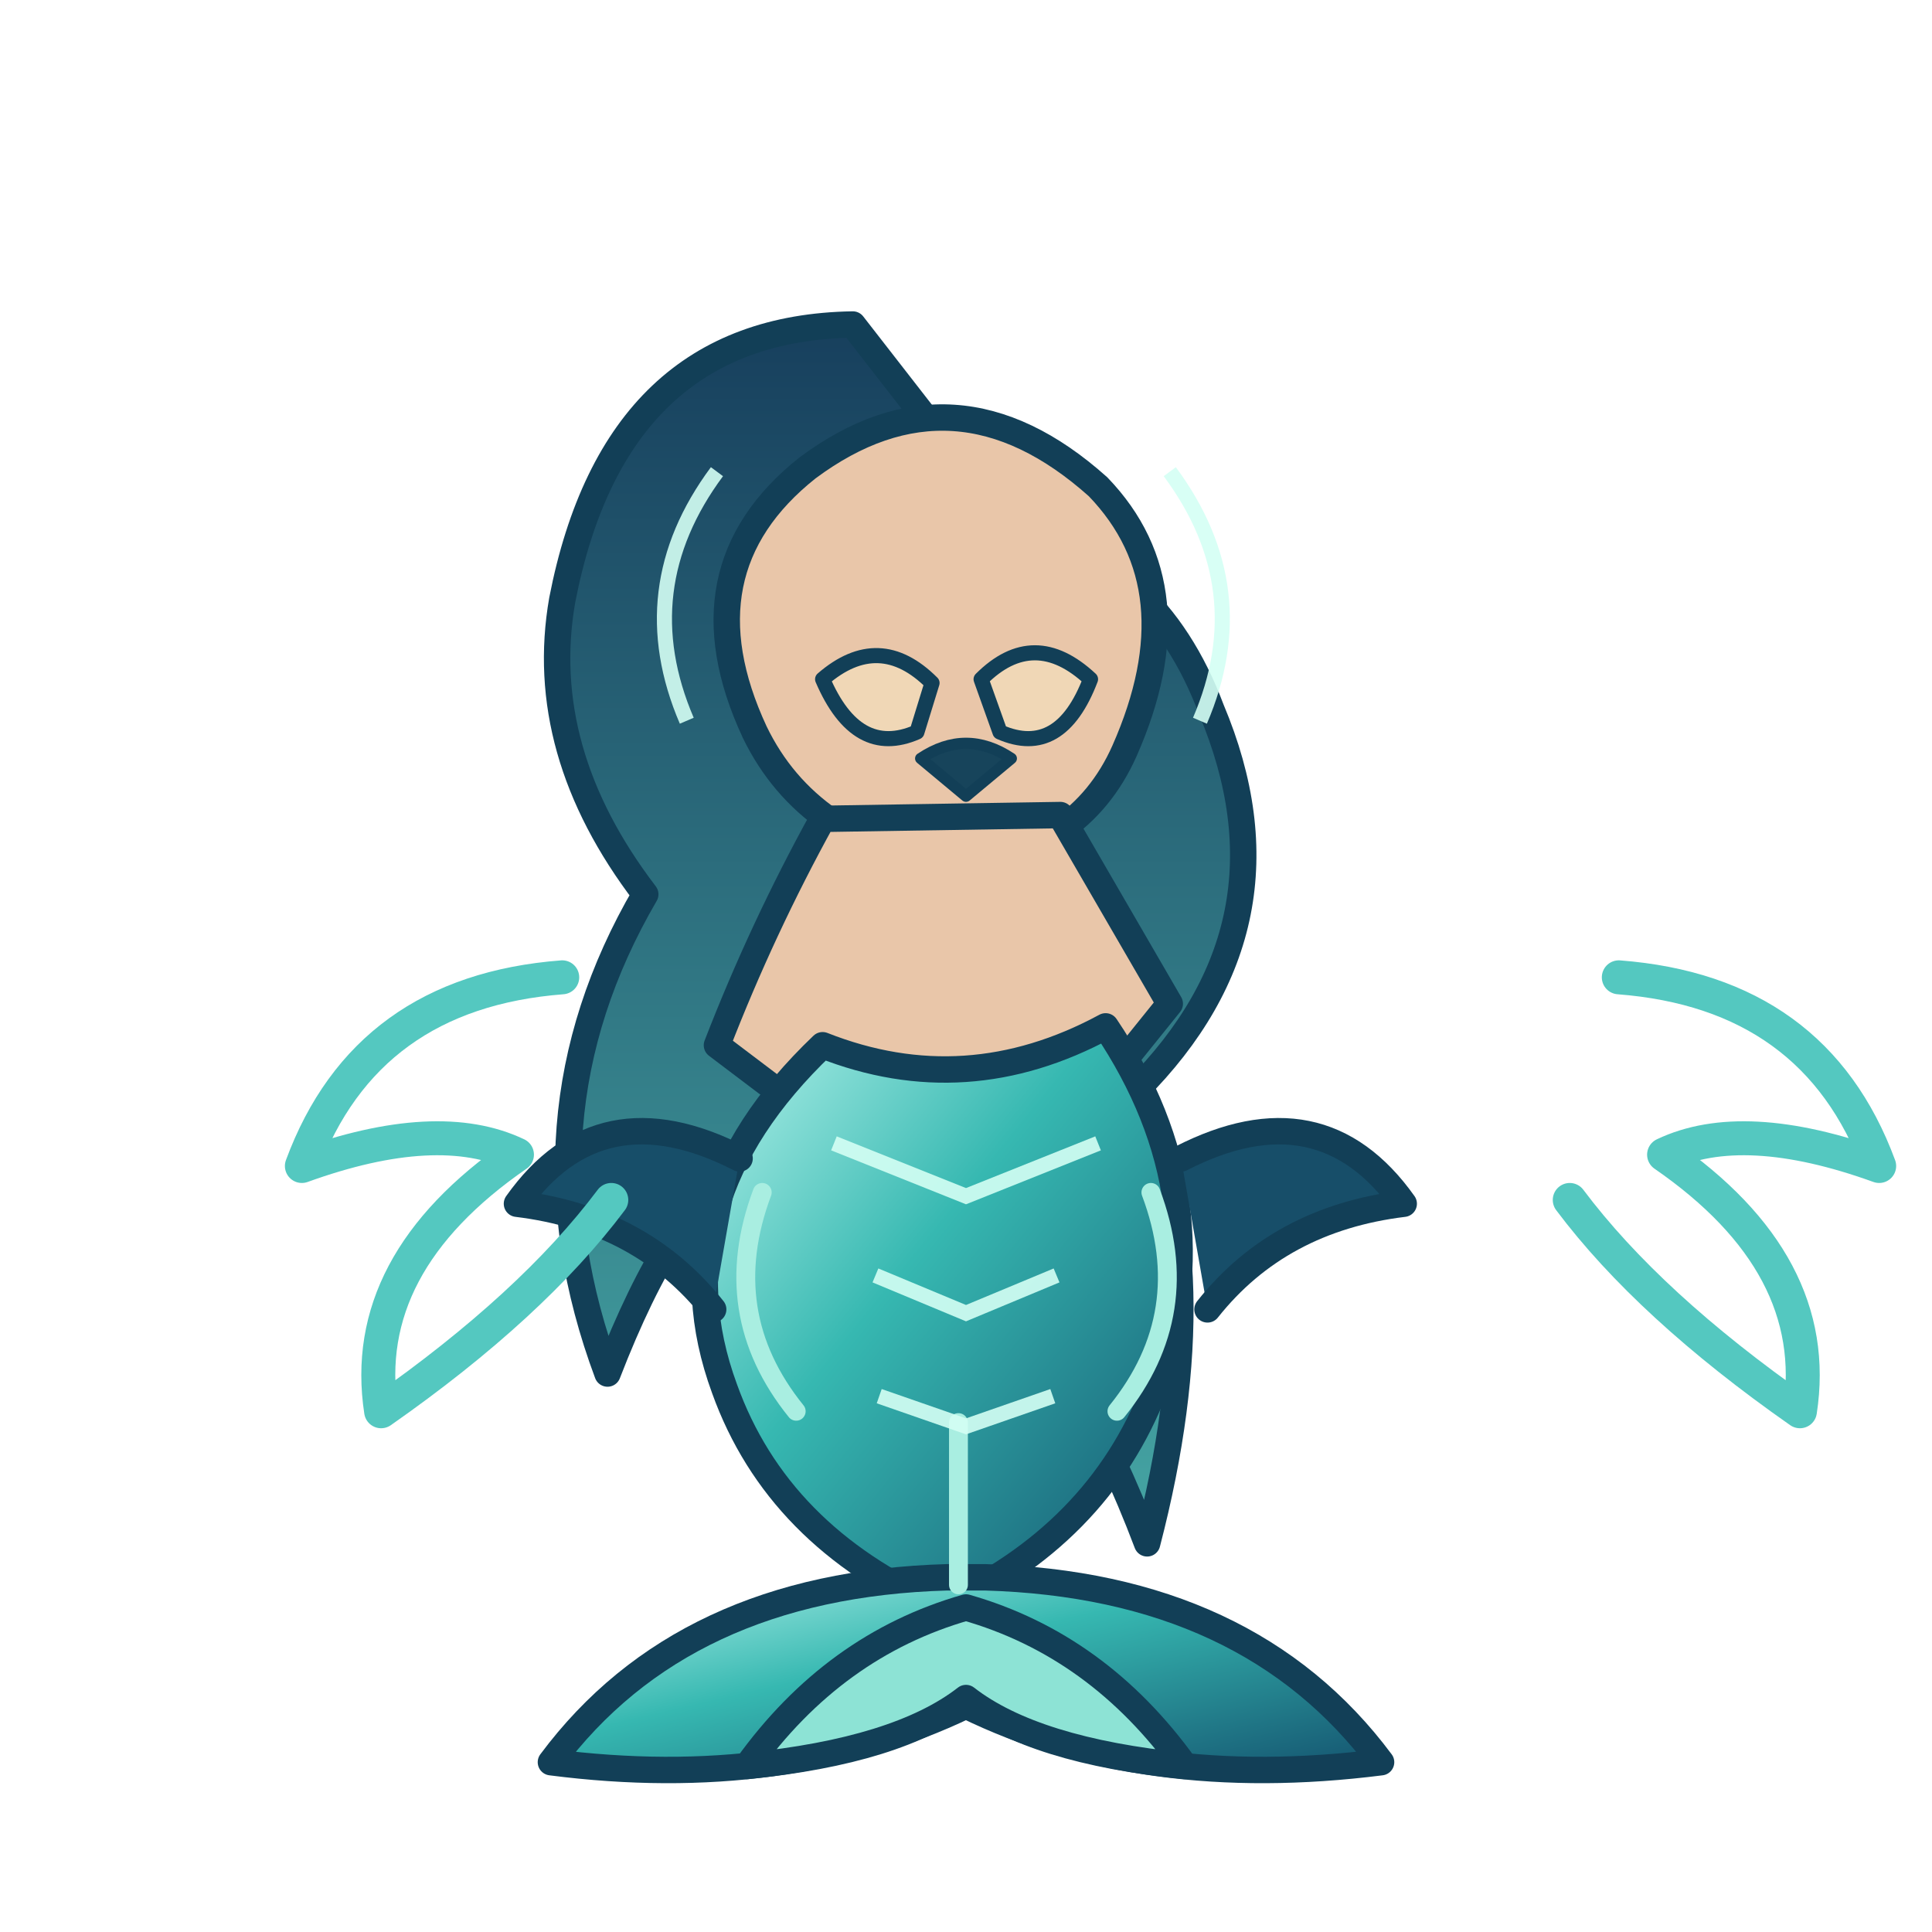
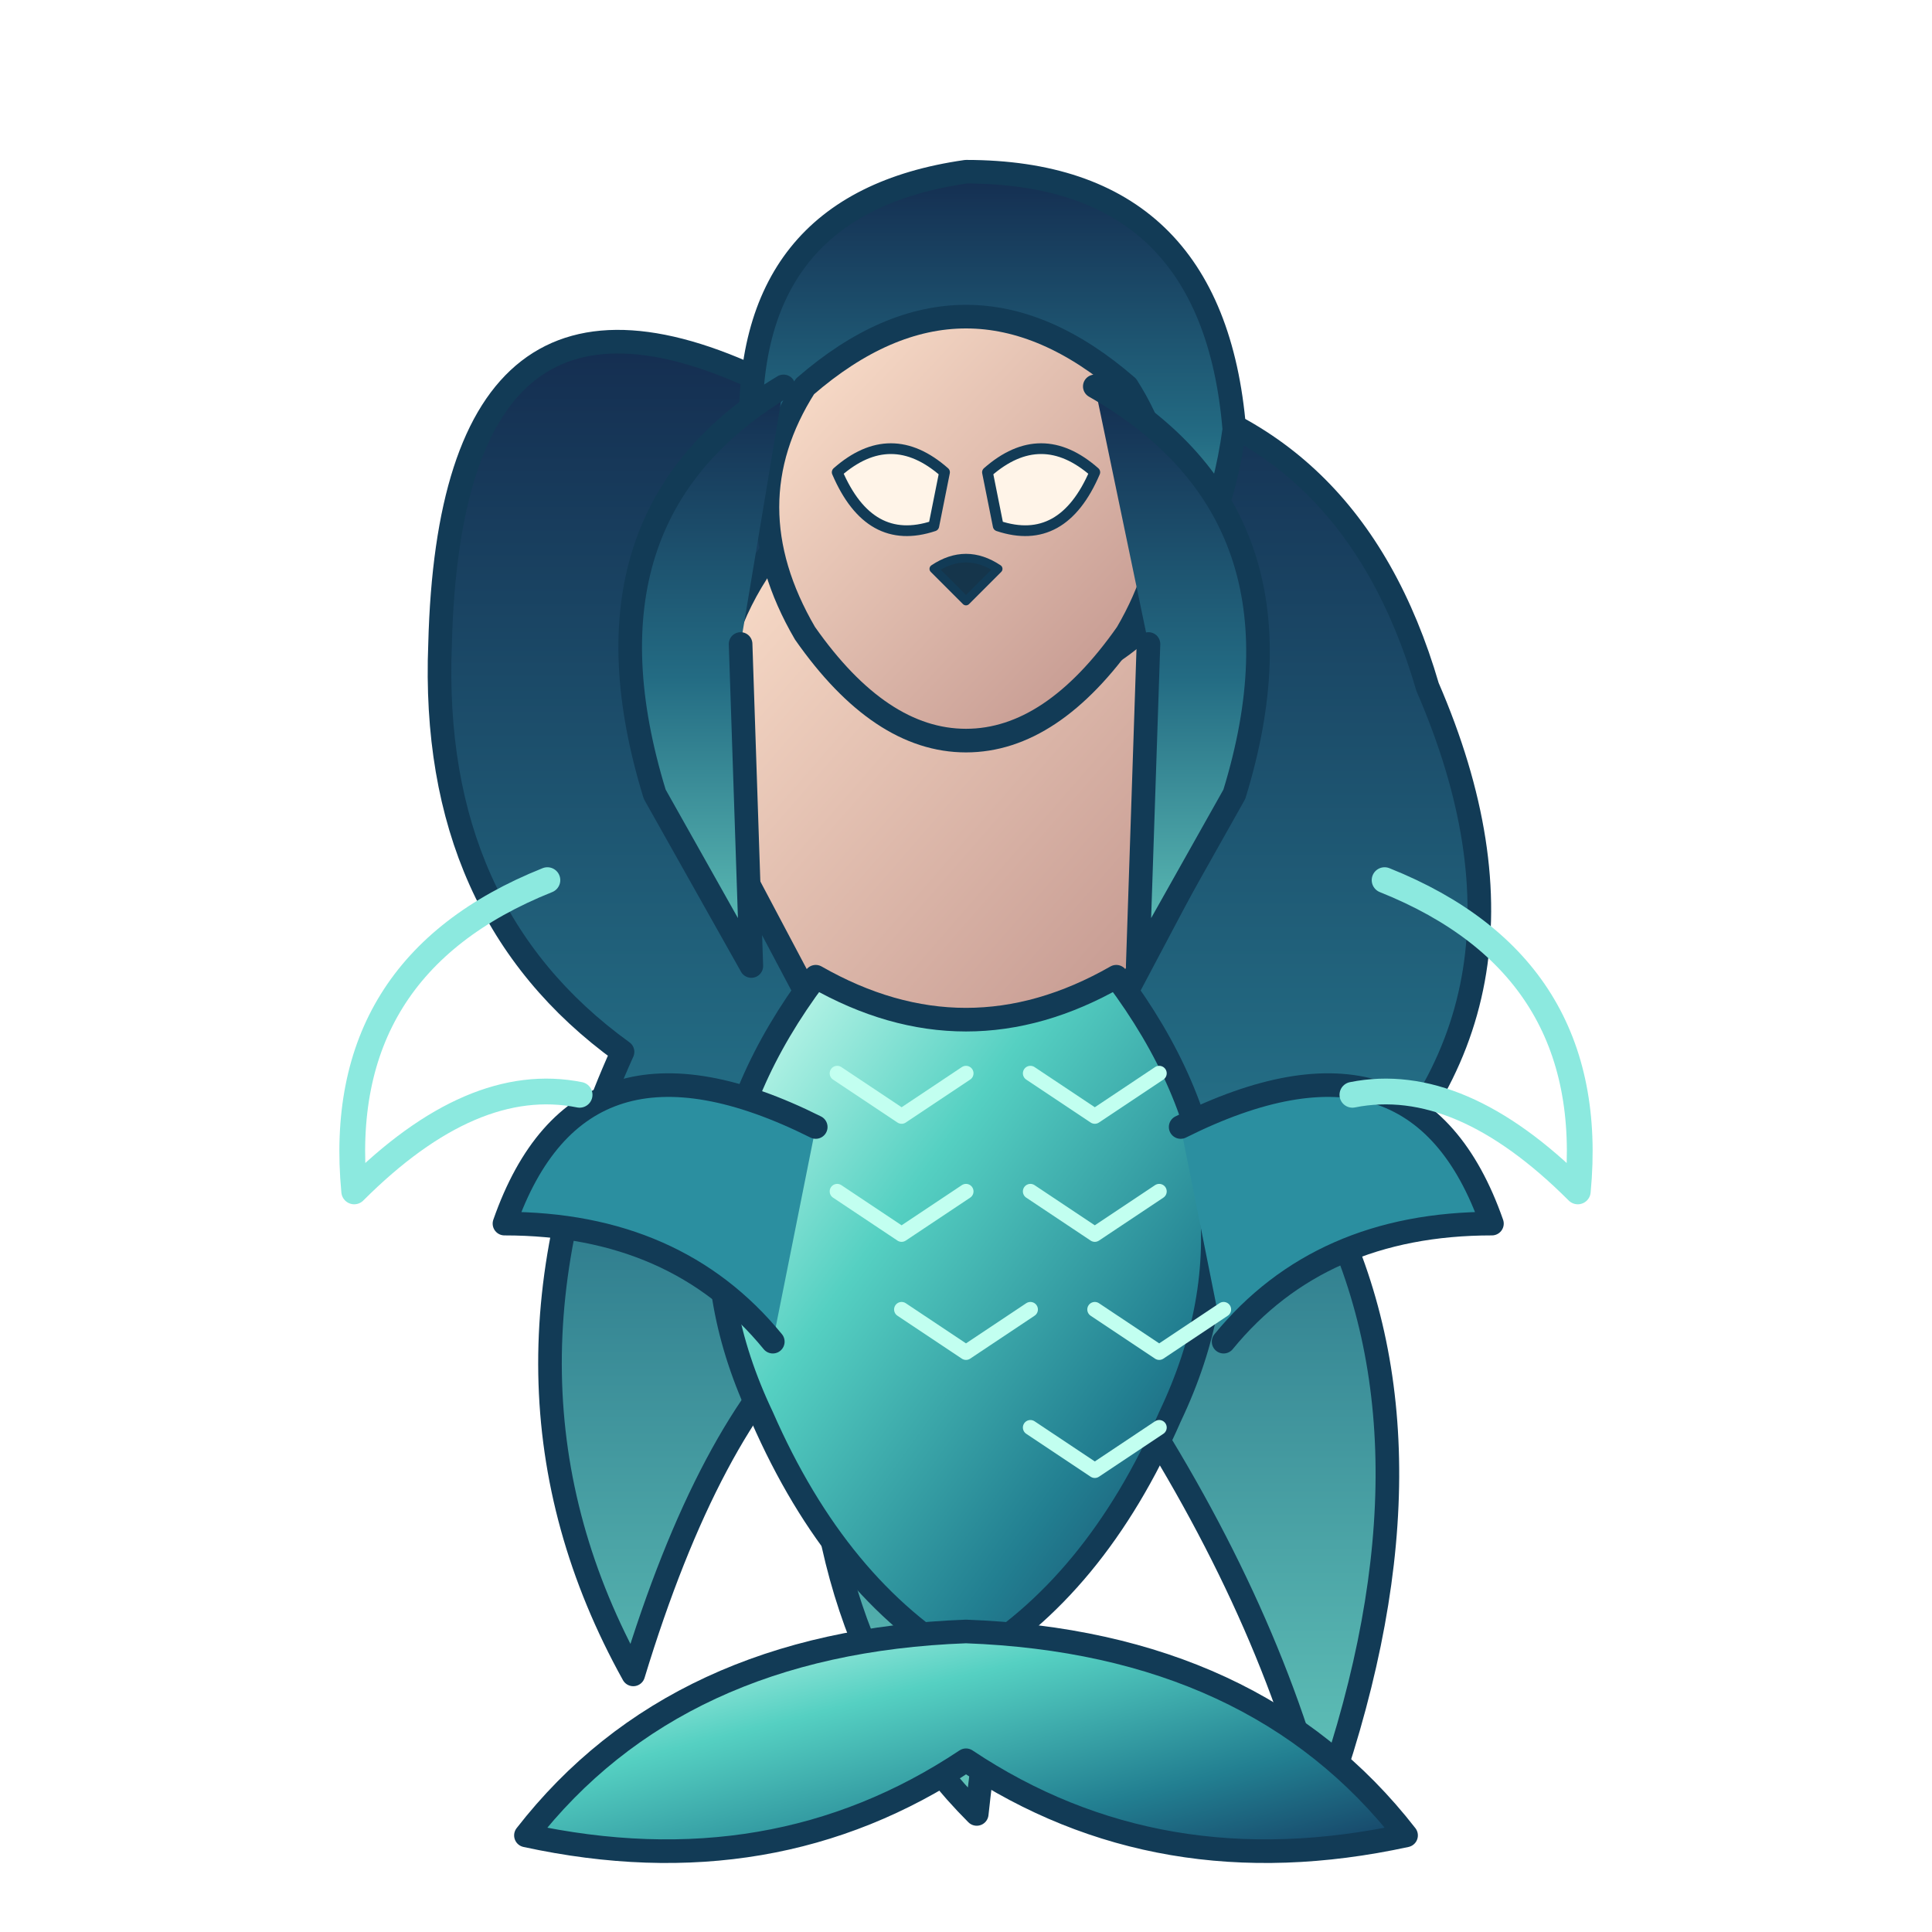
- <svg xmlns="http://www.w3.org/2000/svg" viewBox="0 0 512 512" role="img" aria-labelledby="t d">
+ <svg xmlns="http://www.w3.org/2000/svg" viewBox="0 0 900 900">
  <defs>
-     <linearGradient id="sea" x2="1" y2="1">
-       <stop stop-color="#b7f4ec" />
-       <stop offset=".42" stop-color="#36b8b1" />
-       <stop offset="1" stop-color="#14536f" />
+     <linearGradient id="tail" x2="1" y2="1">
+       <stop stop-color="#d5fff2" />
+       <stop offset=".35" stop-color="#55d0c2" />
+       <stop offset=".72" stop-color="#227f91" />
+       <stop offset="1" stop-color="#153d63" />
    </linearGradient>
    <linearGradient id="hair" x2="0" y2="1">
-       <stop stop-color="#173f5d" />
-       <stop offset="1" stop-color="#46a7a5" />
+       <stop stop-color="#142d50" />
+       <stop offset=".5" stop-color="#236b83" />
+       <stop offset="1" stop-color="#63c6bb" />
+     </linearGradient>
+     <linearGradient id="skin" x2="1" y2="1">
+       <stop stop-color="#ffe4cf" />
+       <stop offset="1" stop-color="#bd8f88" />
    </linearGradient>
  </defs>
-   <g stroke="#123f57" stroke-width="7" stroke-linejoin="round" stroke-linecap="round">
-     <path fill="url(#hair)" d="M226 86q-63 1-77 73-7 40 22 78-35 60-10 127 17-44 36-56 5 65 42 104-3-60 18-87 30 39 47 84 19-73-3-120 44-44 20-101-15-40-53-48Z" />
-     <path fill="#e9c6a9" d="M214 124q39-29 77 5 26 27 7 70-12 27-46 31-38-7-52-36-20-43 14-70Z" />
-     <path fill="#e9c6a9" d="M218 217q-16 29-28 60l37 28 54-3 29-36-29-50Z" />
-     <path fill="url(#sea)" d="M218 277q38 15 75-5 31 46 13 96-15 39-57 58-43-19-57-58-18-49 26-91Z" />
-     <path fill="url(#sea)" d="M251 418q-70 2-105 49 62 8 110-15 47 23 110 15-35-47-105-49Z" />
-     <path fill="#8de3d5" d="M256 426q-35 10-58 42 40-4 58-18 18 14 58 18-23-32-58-42Z" />
-     <path fill="#174e69" d="M196 307q-37-19-59 12 33 4 52 28m124-40q37-19 59 12-33 4-52 28" />
-     <path fill="#f0d7b6" stroke-width="4" d="M218 180q15-13 29 1l-4 13q-16 7-25-14m42 0q14-14 29 0-8 21-24 14Z" />
-     <path fill="#17445b" stroke-width="3" d="M244 201q12-8 24 0l-12 10Z" />
-     <path fill="none" stroke="#a9eee1" stroke-width="5" d="M202 316q-12 32 9 58m94-58q12 32-9 58m-42 3v43" />
-     <path fill="none" stroke="#54c8c0" stroke-width="9" d="M149 259q-52 4-69 50 36-13 57-3-42 29-36 68 40-28 61-56m267-59q52 4 69 50-36-13-57-3 42 29 36 68-40-28-61-56" />
-   </g>
-   <g fill="none" stroke="#d4fff4" stroke-width="4" opacity=".9">
-     <path d="M221 303l35 14 35-14m-59 35 24 10 24-10m-47 32 23 8 23-8M190 125q-23 31-8 66m128-66q23 31 8 66" />
+   <g stroke="#123b56" stroke-width="11" stroke-linejoin="round" stroke-linecap="round">
+     <path fill="url(#hair)" d="M360 180Q210 105 205 300q-5 125 85 190-70 155 5 290 35-115 85-160-5 145 75 225 15-140 65-205 70 105 95 205 60-165 5-280 110-95 45-245-35-120-145-140Z" />
+     <path fill="url(#skin)" d="M365 250q85-70 170 0 55 65 20 155l-45 85h-120l-45-85q-35-90 20-155Z" />
+     <path fill="url(#hair)" d="M350 205q-5-110 100-125 115 0 125 120-15 110-115 125-100-15-110-120Z" />
+     <path fill="url(#skin)" d="M375 180q75-65 150 0 35 55 0 115-35 50-75 50t-75-50q-35-60 0-115Z" />
+     <path fill="url(#hair)" d="M365 180q-100 60-60 190l45 80-5-150m165-120q105 60 65 190l-45 80 5-150" />
+     <path fill="url(#tail)" d="M380 455q70 40 140 0 75 100 25 205-35 80-95 115-60-35-95-115-50-105 25-205Z" />
+     <path fill="url(#tail)" d="M450 760q-135 5-205 95 115 25 205-35 90 60 205 35-70-90-205-95Z" />
+     <path fill="#2b8fa0" d="M380 525q-110-55-145 45 80 0 125 55m190-100q110-55 145 45-80 0-125 55" />
+     <g fill="none" stroke="#c2fff0" stroke-width="7">
+       <path d="M390 500l30 20 30-20m30 0 30 20 30-20m-150 55 30 20 30-20m30 0 30 20 30-20m-120 55 30 20 30-20m30 0 30 20 30-20m-90 55 30 20 30-20" />
+     </g>
+     <path fill="#fff4e8" stroke-width="5" d="M390 220q25-22 50 0l-5 25q-30 10-45-25m70 0q25-22 50 0-15 35-45 25Z" />
+     <path fill="#15354b" stroke-width="4" d="M435 265q15-10 30 0l-15 15Z" />
+     <path fill="none" stroke="#8ce9df" stroke-width="12" d="M255 410q-100 40-90 145 55-55 105-45m375-100q100 40 90 145-55-55-105-45" />
  </g>
</svg>
